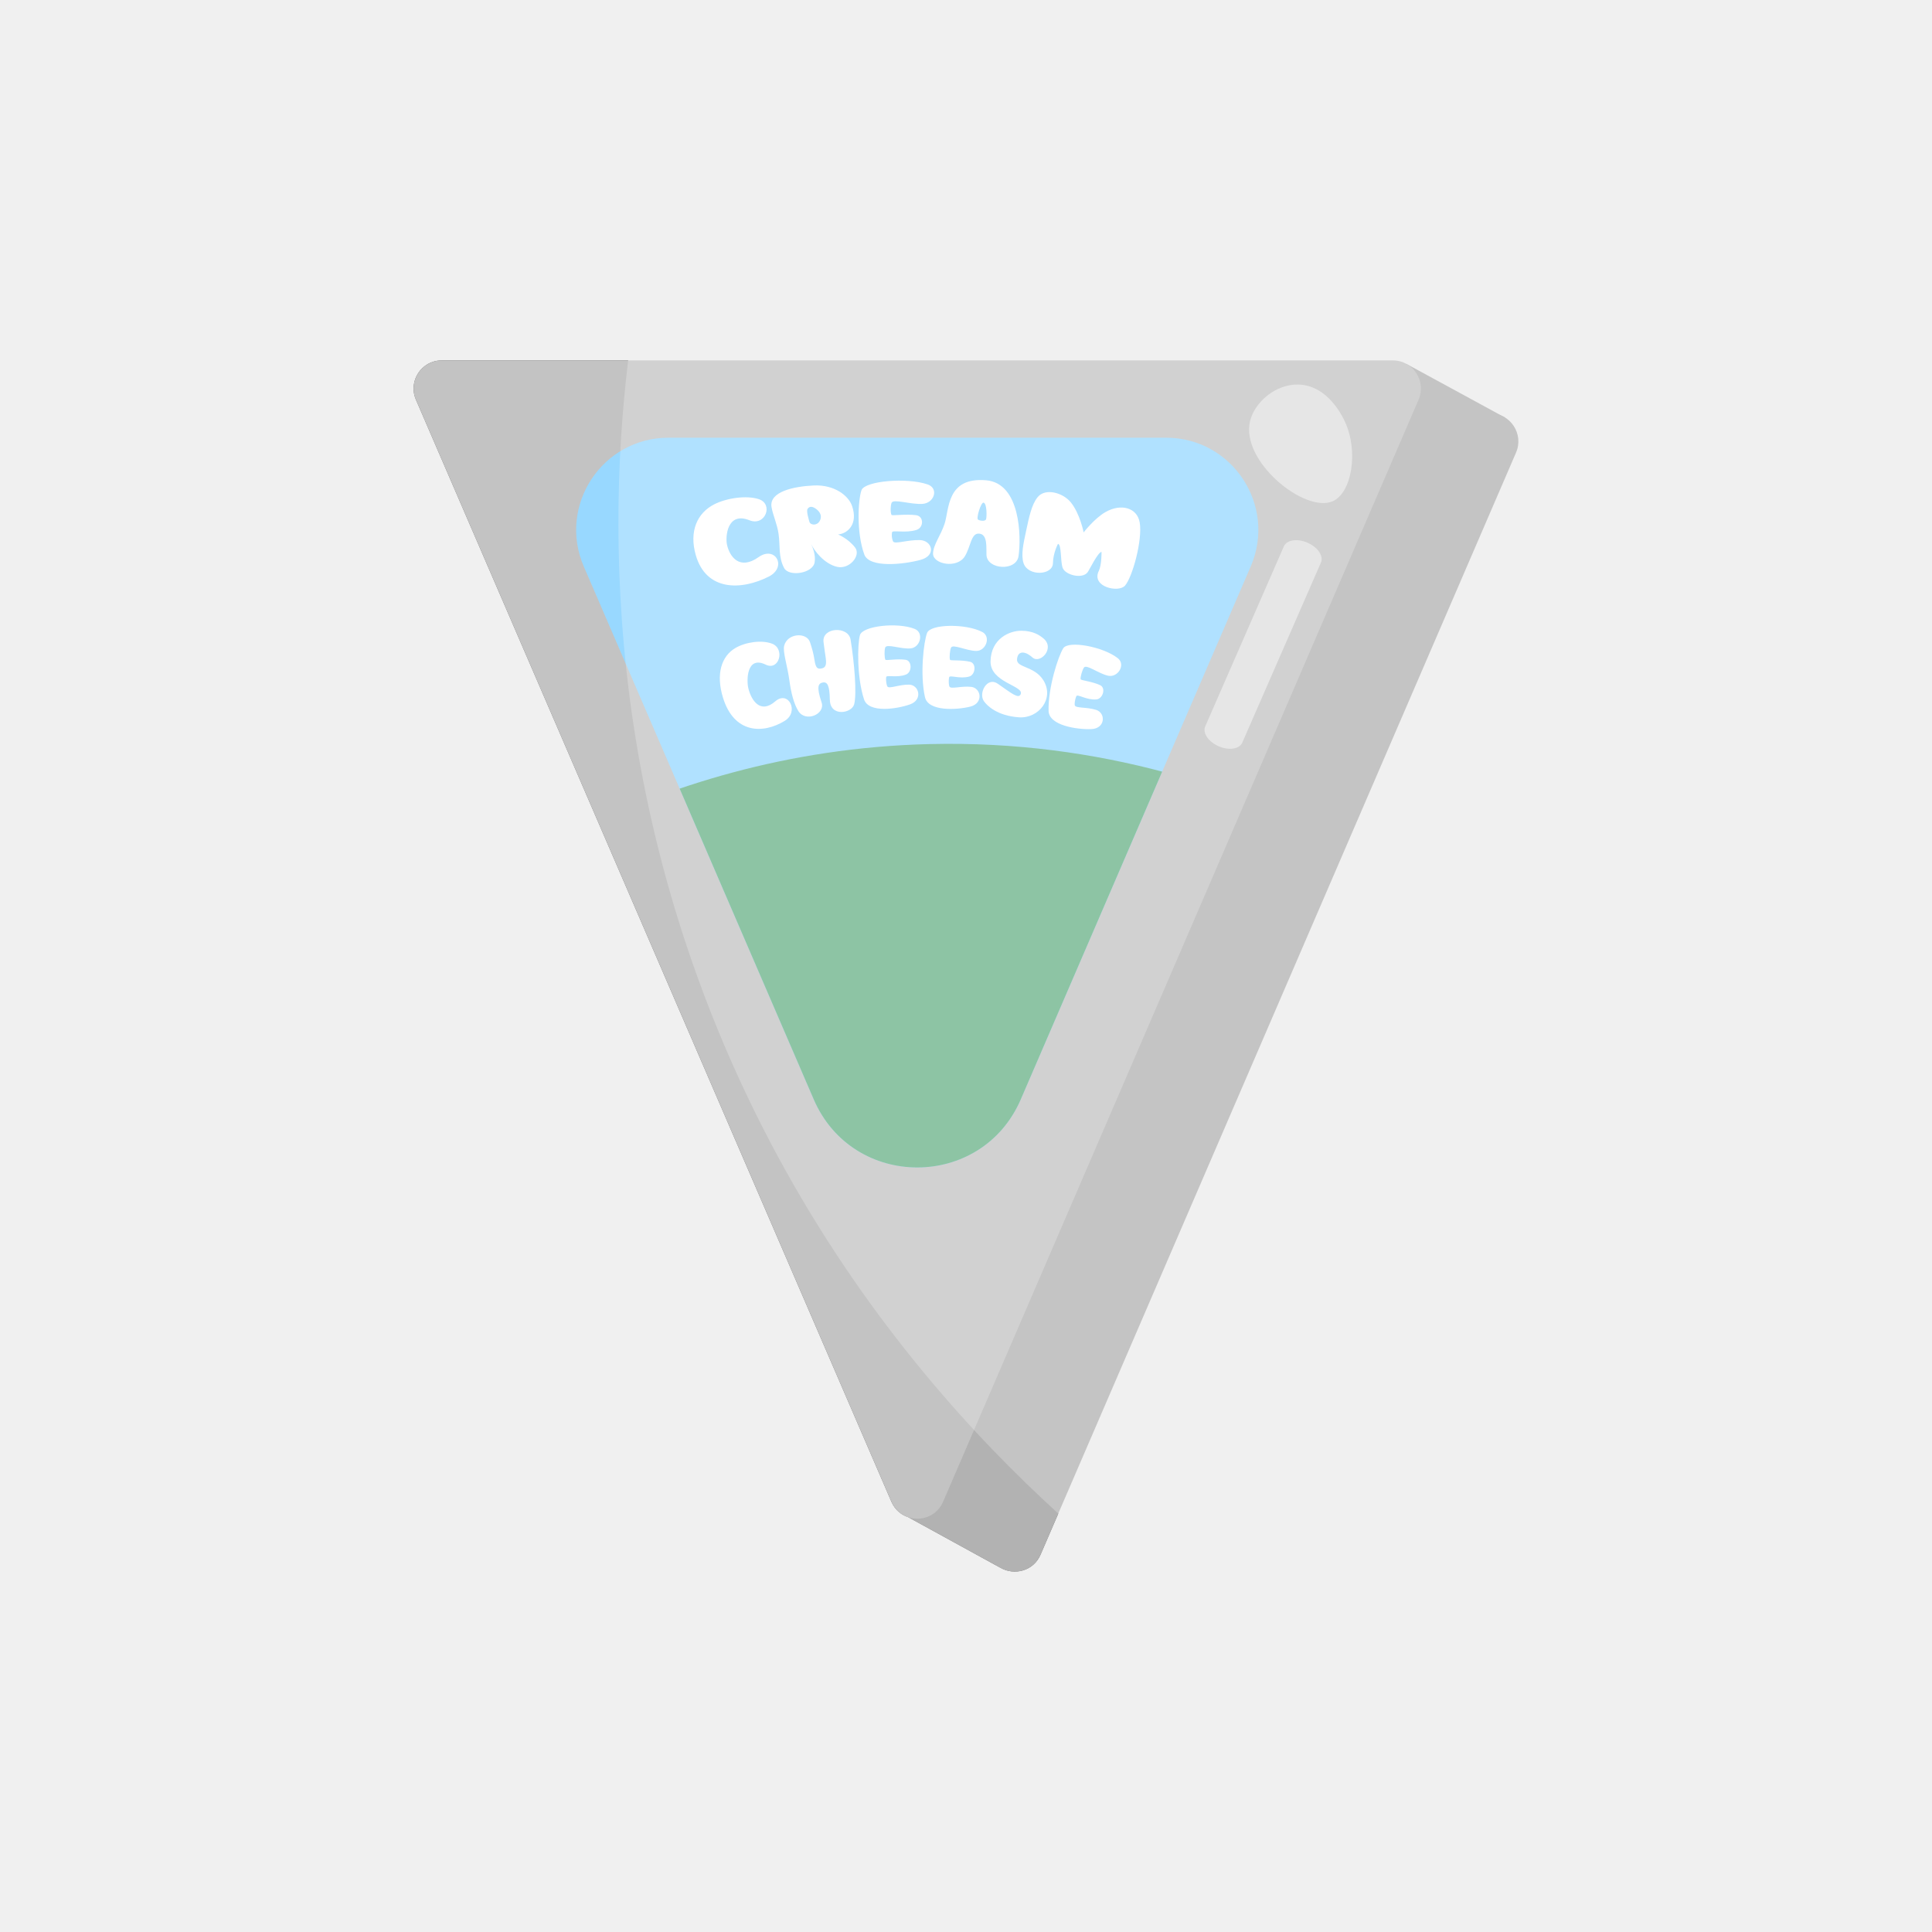
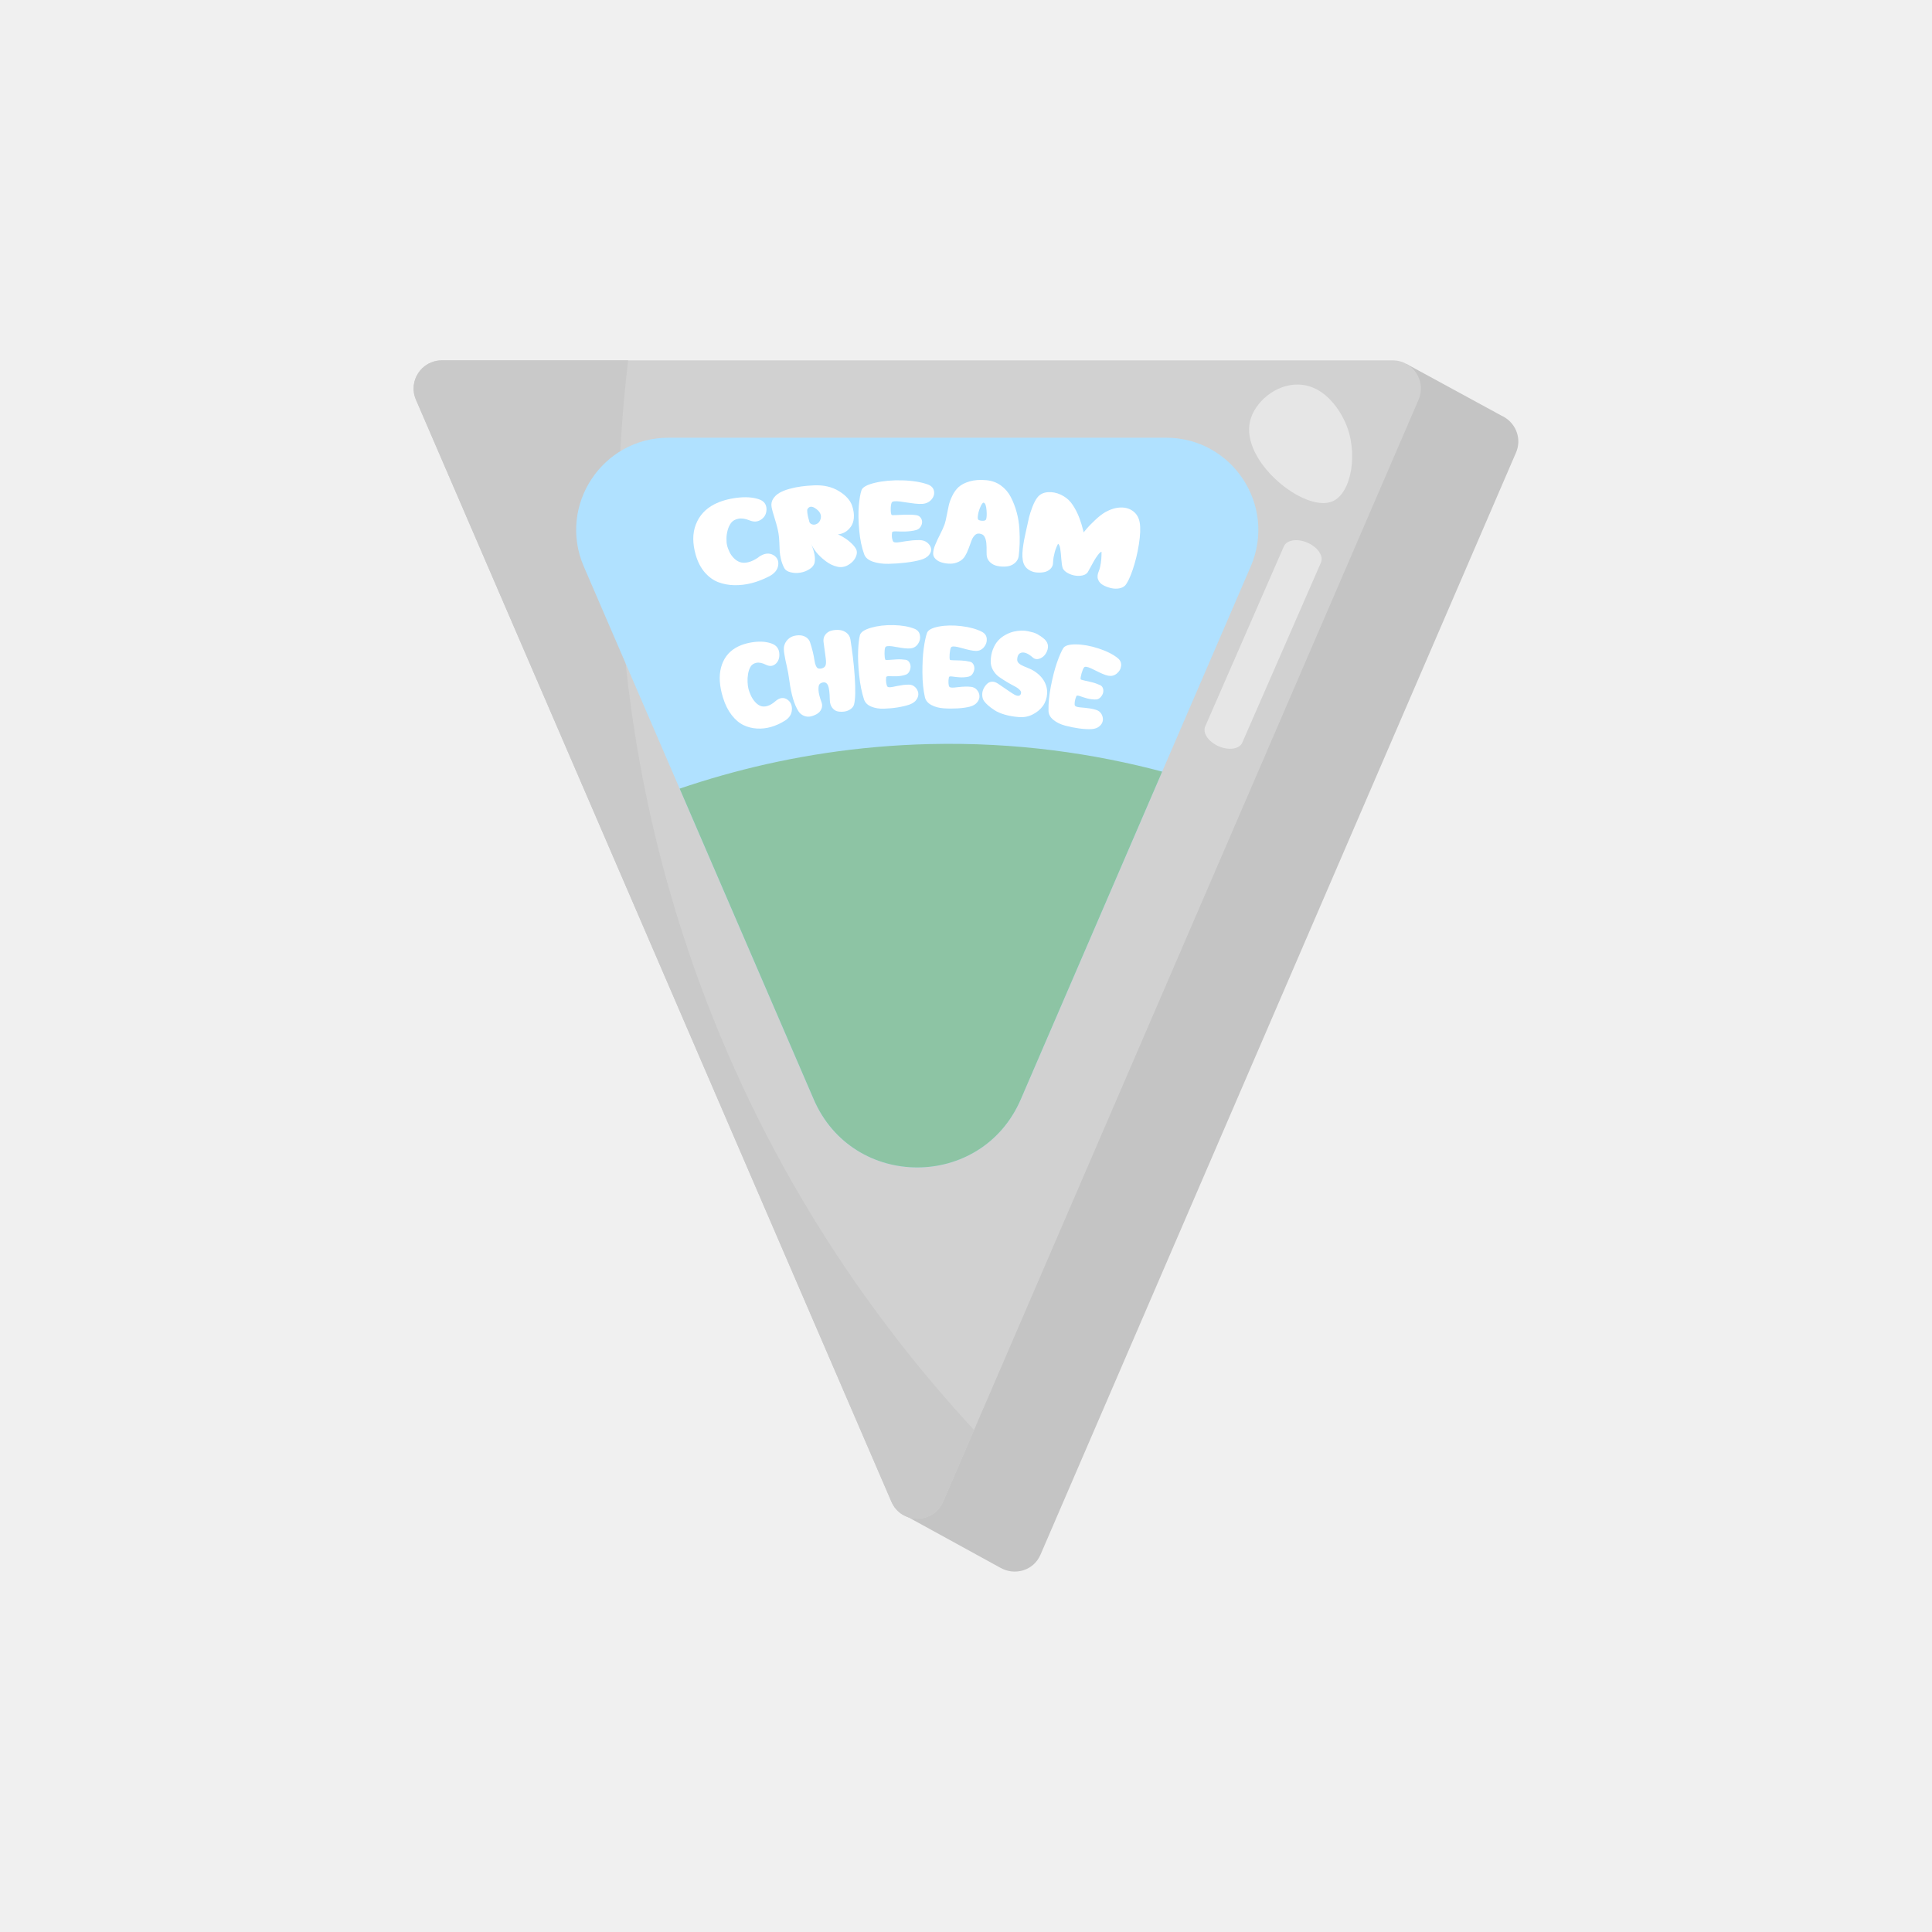
<svg xmlns="http://www.w3.org/2000/svg" viewBox="0 0 540 540">
  <defs>
    <style>
      .cls-1 {
        fill: #fff;
      }

      .cls-2 {
        fill: #d1d1d1;
      }

      .cls-3 {
        isolation: isolate;
      }

      .cls-4 {
-         fill: #8dc4a4;
+         fill: #c9c9c9;
      }

      .cls-5 {
-         clip-path: url(#clippath-1);
+         fill: #8dc4a4;
      }

      .cls-6 {
        fill: #bababa;
-       }
- 
-       .cls-6, .cls-7 {
        mix-blend-mode: overlay;
      }

-       .cls-8 {
+       .cls-7 {
        clip-path: url(#clippath);
      }

-       .cls-9 {
+       .cls-8 {
        fill: none;
      }

-       .cls-10 {
+       .cls-9 {
        fill: #b0e1ff;
      }

-       .cls-11 {
+       .cls-10 {
        fill: #c4c4c4;
-       }
- 
-       .cls-7 {
-         fill: #595959;
      }
    </style>
    <clipPath id="clippath">
-       <path class="cls-9" d="m256.38,122.34h69.53c18.54,0,31.01,18.98,23.67,35.99l-38.84,90.01-25.43,58.94c-10.95,25.37-46.92,25.37-57.87,0l-25.43-58.94-38.84-90.01c-7.34-17.02,5.14-35.99,23.67-35.99h69.53Z" />
-     </clipPath>
-     <clipPath id="clippath-1">
-       <path class="cls-9" d="m419.77,116.23c-8.87-4.83-17.74-9.65-26.61-14.48-1.13-.64-2.44-1.02-3.88-1.02H123.47c-5.66,0-9.46,5.79-7.22,10.98l67.69,156.89,65.21,151.13c.53,1.22,1.29,2.2,2.19,2.95,0,0,0,0,0,0,0,0,.02,0,.02.01.75.62,1.59,1.06,2.48,1.36,8.62,4.73,17.24,9.46,25.86,14.19,0,0,0,0,0-.01,3.79,2.16,9.14.93,11.14-3.71l65.21-151.13,67.69-156.89c1.77-4.11-.25-8.59-3.98-10.28Z" />
+       <path class="cls-8" d="m256.38,122.34h69.53c18.54,0,31.01,18.98,23.67,35.99l-38.84,90.01-25.43,58.94c-10.95,25.37-46.92,25.37-57.87,0l-25.43-58.94-38.84-90.01c-7.34-17.02,5.14-35.99,23.67-35.99h69.53Z" />
    </clipPath>
  </defs>
  <g class="cls-3">
    <g id="_Layer_" data-name="&amp;lt;Layer&amp;gt;">
+       <path class="cls-10" d="m420.74,116.76h0s0,0,0,0c-.31-.2-.63-.37-.97-.53-8.87-4.83-17.74-9.65-26.61-14.48-2.03,4.59-4.06,9.18-6.09,13.77h-236.35c-5.66,0-9.46,5.79-7.22,10.98l67.69,156.89,50.24,116.44c-3.37,7.62-6.73,15.23-10.1,22.85,9.45,5.19,18.91,10.37,28.36,15.56,0,0,0,0,0-.01,3.79,2.16,9.14.93,11.14-3.71l65.21-151.13,67.69-156.89c1.61-3.74.08-7.77-3.01-9.75Z" />
+       <path class="cls-2" d="m256.38,100.73h132.9c5.66,0,9.46,5.79,7.22,10.98l-67.69,156.89-65.21,151.13c-2.73,6.33-11.71,6.33-14.45,0l-65.21-151.13L116.25,111.71c-2.24-5.19,1.57-10.98,7.22-10.98h132.9Z" />
+       <path class="cls-6" d="m363.07,107.48c-6.46-.24-12.4,4.92-13.67,10.2-2.72,11.29,15.28,25.76,23.03,22.45,5.43-2.32,7.35-14.03,3.45-22.34-.63-1.34-4.69-9.99-12.81-10.3Z" />
+       <path class="cls-6" d="m340.61,208.58c-2.86-1.25-4.54-3.73-3.75-5.54l21.99-50.34c.79-1.81,3.75-2.26,6.61-1.01h0c2.86,1.25,4.54,3.73,3.75,5.54l-21.99,50.34c-.79,1.81-3.75,2.26-6.61,1.01Z" />
+       <path class="cls-4" d="m175.57,100.73h-52.1c-5.66,0-9.46,5.79-7.22,10.98l67.69,156.89,65.21,151.13c2.73,6.33,11.71,6.33,14.45,0l8.65-20.04c-27.45-29.67-56.97-70.95-76.85-125.36-25.71-70.34-24.66-133.47-19.82-173.61Z" />
      <g>
-         <g>
-           <g>
-             <path class="cls-11" d="m251.34,422.68c9.45,5.19,18.91,10.37,28.36,15.56,47.01-107.16,94.03-214.32,141.04-321.49-9.19-5-18.39-10.01-27.58-15.01-47.27,106.98-94.55,213.95-141.82,320.93Z" />
-             <path class="cls-11" d="m283.62,115.52h132.9c5.66,0,9.46,5.79,7.22,10.98l-67.69,156.89-65.21,151.13c-2.73,6.33-11.71,6.33-14.45,0l-65.21-151.13-67.69-156.89c-2.24-5.19,1.57-10.98,7.22-10.98h132.9Z" />
-             <path class="cls-2" d="m256.38,100.73h132.9c5.66,0,9.46,5.79,7.22,10.98l-67.69,156.89-65.21,151.13c-2.73,6.33-11.71,6.33-14.45,0l-65.21-151.13L116.25,111.71c-2.24-5.19,1.57-10.98,7.22-10.98h132.9Z" />
-           </g>
-           <g>
-             <path class="cls-10" d="m256.38,122.34h69.53c18.54,0,31.01,18.98,23.67,35.99l-38.84,90.01-25.43,58.94c-10.95,25.37-46.92,25.37-57.87,0l-25.43-58.94-38.84-90.01c-7.34-17.02,5.14-35.99,23.67-35.99h69.53Z" />
-             <g class="cls-8">
-               <path class="cls-4" d="m110.34,265.58c15.47-13.2,69.16-55.69,149.47-57.61,96.18-2.29,159.07,55.31,171.27,66.95-.52,28.55-1.04,57.09-1.56,85.64-110.03-2.6-220.06-5.19-330.08-7.79,3.63-29.06,7.27-58.13,10.9-87.19Z" />
-             </g>
-           </g>
-           <g>
-             <path class="cls-1" d="m214.87,161.16c-7.7,3.9-17.5,4.1-20.4-6.01-1.91-6.67.41-11.79,5.18-14.2,3.52-1.78,8.98-2.54,12.39-1.45,4.25,1.36,1.87,7.69-2.55,5.92-6.29-2.52-6.78,4.66-6.29,6.84.74,3.34,3.5,7.23,8.84,3.45,4.67-3.3,8.06,2.81,2.83,5.45Z" />
-             <path class="cls-1" d="m239.03,153.08c1.65,2.21-1.59,6.12-5.02,5.36-3.63-.81-6.51-4.57-7.3-6.43.37.9,1.35,3.05.98,5.18-.55,3.12-7.17,4.07-8.51,1.6-1.68-3.11-1.08-6.3-1.57-9.59-.42-2.86-1.55-5.09-1.96-7.45-.74-4.34,6.21-5.8,11.82-6.06,5.79-.26,9.72,2.88,10.69,5.74,1.76,5.17-1.35,7.74-3.92,7.95,0,0,2.93,1.2,4.79,3.7Zm-11.32-11.1c-.6-.36-1.46-.58-1.99.26-.41.64.36,3,.51,3.6.27,1.02,2.53,1.27,3.12-.8.36-1.25-.44-2.32-1.64-3.06Z" />
-             <path class="cls-1" d="m241.57,154.96c-2.27-6.2-1.71-15.35-.78-17.95.93-2.6,12.75-3.62,18.51-1.6,3.17,1.11,1.83,5.23-1.49,5.43-3.29.2-8.1-1.48-8.6-.32-.33.75-.36,2.87-.02,3.4.19.29,3.93-.32,6.88.08,2.19.3,2.16,3.47.07,4.12-3.1.97-6.68-.04-6.81.66-.21,1.15.13,2.38.34,2.62.62.71,3.97-.52,7.4-.45,3.43.08,4.79,4.27.27,5.52-4.52,1.25-14.34,2.42-15.78-1.51Z" />
-             <path class="cls-1" d="m275.72,155.07c-.07-2.2.33-5.67-2-5.92-2.33-.25-2.34,3.55-4.04,6.33-2.16,3.54-8.95,2.23-8.89-.76.05-2.46,2.12-5.01,3.2-8.24,1.36-4.04.49-13.2,11.64-12.24,9.63.83,9.82,15.86,9.06,21.18-.61,4.34-8.83,3.81-8.97-.34Zm-.78-14.58c-.75-.23-2.16,4.41-1.57,4.76.59.35,2,.49,2.23-.09.23-.58.28-4.38-.66-4.67Z" />
-             <path class="cls-1" d="m307.11,159.62c.85-1.82.77-5.38.77-5.38-1.08.19-3.34,4.97-3.89,5.71-1.46,1.98-6.28.77-6.98-1.25-.66-1.89-.27-6.51-1.3-6.69,0,0-1.36,2.51-1.41,5.39-.06,3.45-6.98,3.74-8.21.02-.76-2.31-.04-5.53.68-8.89.86-4,1.54-7.45,3.25-9.57,2.14-2.65,7.11-1.26,9.29,1.47,2.58,3.21,3.57,8.38,3.57,8.38,0,0,3.01-3.92,6.1-5.68,4.38-2.51,8.87-1.2,9.57,2.9.83,4.86-2.01,15.22-4.1,17.65-1.77,2.06-9.45.4-7.36-4.06Z" />
-             <path class="cls-1" d="m219.34,201.48c-6.1,3.72-14.16,3.59-17.26-6.47-2.04-6.63-.42-11.6,3.45-13.88,2.85-1.68,7.41-2.34,10.31-1.2,3.62,1.42,1.96,7.67-1.82,5.84-5.38-2.62-5.39,4.47-4.85,6.64.82,3.32,3.33,7.26,7.53,3.61,3.67-3.18,6.77,2.94,2.63,5.46Z" />
-             <path class="cls-1" d="m231.94,195.58c-.05-4.01-.7-5.05-1.96-4.82-1.26.23-1.84,1.11-.34,5.59,1.09,3.26-4.43,5.62-6.47,2.43-1.27-1.98-2.07-5.17-2.53-8.58-.54-4.05-1.9-7.99-1.46-9.72.9-3.53,6.25-3.84,7.21-1.01.53,1.57,1,3.2,1.27,5.03.31,2.11.81,2.48,1.68,2.38,1.15-.14,1.79-.59,1.46-2.95-.18-1.29-.35-2.28-.62-4.48-.51-4.16,6.92-4.55,7.56-.68,1.02,6.2,1.8,15.09,1,18.09-.68,2.54-6.72,3.6-6.79-1.28Z" />
-             <path class="cls-1" d="m241.5,195.47c-2.03-6.19-1.85-15.33-1.15-17.93.7-2.6,10.51-3.69,15.31-1.76,2.65,1.06,1.58,5.2-1.15,5.45-2.71.25-6.71-1.39-7.1-.23-.25.75-.23,2.87.06,3.4.16.29,3.23-.35,5.66.01,1.81.27,1.82,3.44.12,4.12-2.53,1.01-5.48.02-5.56.73-.14,1.15.16,2.38.34,2.62.52.71,3.24-.56,6.04-.52,2.8.03,3.95,4.2.3,5.51-3.65,1.31-11.58,2.52-12.87-1.4Z" />
-             <path class="cls-1" d="m258.53,194.86c-1.42-6.36-.36-15.44.59-17.95.94-2.52,10.81-2.66,15.41-.28,2.53,1.31,1.07,5.33-1.67,5.31-2.72-.02-6.55-2.03-7.05-.91-.32.72-.51,2.84-.27,3.39.13.31,3.25-.04,5.64.56,1.77.44,1.48,3.6-.27,4.11-2.61.76-5.45-.5-5.61.19-.25,1.13-.07,2.38.08,2.64.45.76,3.27-.24,6.06.06,2.79.3,3.53,4.57-.23,5.52-3.77.95-11.77,1.4-12.67-2.63Z" />
-             <path class="cls-1" d="m285.46,176.29c3.42.04,5.08,1.27,6.1,2.08,3.48,2.77-.83,7.32-2.98,5.4-2.28-2.04-4.19-1.78-4.32.56s4.87,1.8,7.37,5.81c3.15,5.06-1.27,10.74-6.84,10.35-6.17-.43-8.97-3.34-9.78-4.5-1.59-2.26.88-6.96,3.87-4.89,3.65,2.52,5.83,4.42,6.42,2.9.92-2.35-8.56-3.22-8.44-9.18.13-6.36,5.38-8.56,8.59-8.52Z" />
-             <path class="cls-1" d="m293.08,198.7c-.15-6.52,2.67-15.21,4.09-17.49,1.42-2.28,11.19-.47,15.28,2.78,2.25,1.79.02,5.44-2.69,4.88-2.69-.56-6.08-3.29-6.79-2.29-.46.65-1.06,2.68-.93,3.27.07.33,3.22.61,5.46,1.66,1.67.78.76,3.83-1.07,3.98-2.73.23-5.29-1.58-5.58-.93-.47,1.06-.54,2.32-.44,2.6.3.83,3.28.41,5.98,1.26,2.7.85,2.6,5.18-1.31,5.36-3.91.18-11.9-.96-12-5.09Z" />
-           </g>
+         <path class="cls-9" d="m256.38,122.34h69.53c18.54,0,31.01,18.98,23.67,35.99l-38.84,90.01-25.43,58.94c-10.95,25.37-46.92,25.37-57.87,0l-25.43-58.94-38.84-90.01c-7.34-17.02,5.14-35.99,23.67-35.99h69.53Z" />
+         <g class="cls-7">
+           <path class="cls-5" d="m110.34,265.58c15.47-13.2,69.16-55.69,149.47-57.61,96.18-2.29,159.07,55.31,171.27,66.95-.52,28.55-1.04,57.09-1.56,85.64-110.03-2.6-220.06-5.19-330.08-7.79,3.63-29.06,7.27-58.13,10.9-87.19Z" />
        </g>
-         <g class="cls-5">
-           <path class="cls-7" d="m179.88,73.51c-6.62,33.71-17.14,111.45,15.52,200.82,37.54,102.71,109.4,158.66,136.92,178,13.98,22.48,23.97,47.19,14.61,64.81-26.09,49.1-202.95,44.33-303.06-47.47C-71.73,363.67-88.03,138.78,9.18,73.51c55.26-37.1,133.98-13.73,170.7,0Z" />
-         </g>
-         <path class="cls-6" d="m363.07,107.48c-6.46-.24-12.4,4.92-13.67,10.2-2.72,11.29,15.28,25.76,23.03,22.45,5.43-2.32,7.35-14.03,3.45-22.34-.63-1.34-4.69-9.99-12.81-10.3Z" />
-         <path class="cls-6" d="m340.61,208.58c-2.86-1.25-4.54-3.73-3.75-5.54l21.99-50.34c.79-1.81,3.75-2.26,6.61-1.01h0c2.86,1.25,4.54,3.73,3.75,5.54l-21.99,50.34c-.79,1.81-3.75,2.26-6.61,1.01Z" />
+       </g>
+       <g>
+         <path class="cls-1" d="m212.03,155.7c1.55-1.1,2.96-1.24,4.15-.54,1.03.61,1.49,1.53,1.34,2.77-.16,1.35-1.06,2.41-2.64,3.21-1.56.79-3.15,1.43-4.77,1.84-1.62.42-3.23.61-4.84.58-1.61-.03-3.11-.31-4.5-.84-1.4-.53-2.65-1.44-3.77-2.72-1.11-1.28-1.96-2.9-2.53-4.86-.93-3.24-.94-6.1.03-8.57.97-2.48,2.7-4.36,5.16-5.62,1.72-.88,3.8-1.5,6.24-1.81,2.43-.31,4.49-.16,6.14.38,1.51.49,2.23,1.47,2.2,2.91-.03,1.23-.55,2.17-1.56,2.83-.93.61-1.98.68-3.17.19-1.19-.49-2.24-.64-3.14-.46s-1.58.56-2.02,1.15-.77,1.29-.98,2.1c-.21.81-.32,1.56-.32,2.26,0,.69.03,1.31.14,1.8.14.68.41,1.36.71,1.99.3.63.72,1.21,1.23,1.73.51.52,1.09.89,1.74,1.11.65.22,1.42.22,2.32,0,.9-.22,1.85-.69,2.86-1.4Z" />
+         <path class="cls-1" d="m234.22,149.36c.06.02.12.04.19.08.06.04.21.11.44.23s.46.24.7.37c.23.14.5.31.82.52.31.21.62.43.91.68.3.24.6.52.92.83.32.31.59.64.82.98.55.72.62,1.56.22,2.51-.4.96-1.1,1.73-2.1,2.32-1,.6-2.04.76-3.11.52-1.12-.25-2.23-.78-3.31-1.61-1.08-.83-1.96-1.66-2.6-2.49-.64-.83-1.12-1.6-1.42-2.31.91,2.14,1.23,3.87,1,5.16-.13.74-.59,1.37-1.39,1.89-.79.52-1.65.86-2.58,1.01-.93.16-1.84.13-2.73-.09-.89-.21-1.49-.61-1.8-1.19-.38-.73-.69-1.53-.9-2.39-.21-.86-.33-1.63-.37-2.31-.03-.68-.07-1.5-.1-2.48-.04-.97-.12-1.79-.22-2.42-.16-1-.48-2.34-.99-3.96-.51-1.62-.84-2.78-.96-3.49-.15-.84,0-1.6.42-2.28.43-.68,1.02-1.24,1.77-1.68.75-.44,1.69-.82,2.83-1.13,1.14-.31,2.24-.53,3.31-.67,1.07-.14,2.23-.24,3.48-.3,2.71-.13,5.07.41,7,1.6,1.94,1.18,3.2,2.59,3.71,4.12.42,1.27.56,2.43.47,3.41-.09.97-.37,1.79-.85,2.45-.48.66-1.02,1.16-1.64,1.51-.62.35-1.26.54-1.93.59Zm-4.85-4.34c.32-1.13-.22-2.17-1.65-3.05-.86-.53-1.53-.44-1.99.26-.08.1-.12.25-.12.46s.01.41.04.62c.03.21.07.46.12.75.05.29.11.52.16.71.06.19.12.4.18.64.06.24.1.38.1.43.11.35.37.59.8.73.42.14.87.08,1.35-.17.48-.25.82-.71,1.01-1.36Z" />
+         <path class="cls-1" d="m257.32,156.48c-1.2.34-2.61.59-4.19.78-1.58.19-3.19.3-4.81.33-1.63.03-3.07-.17-4.33-.6-1.27-.43-2.08-1.1-2.43-2.02-.7-1.91-1.18-4.16-1.41-6.77s-.27-4.88-.11-6.83c.17-1.95.42-3.4.76-4.37.29-.83,1.54-1.53,3.78-2.06,2.24-.53,4.8-.76,7.65-.68,2.85.08,5.2.48,7.05,1.13,1.02.37,1.61.99,1.77,1.85.17.86-.07,1.65-.71,2.39s-1.49,1.13-2.54,1.2c-.57.04-1.26.02-2.06-.07s-1.54-.19-2.23-.3c-.68-.11-1.34-.21-1.98-.29-.64-.08-1.16-.09-1.57-.05-.41.04-.66.17-.74.38-.17.39-.26.98-.26,1.79,0,.81.07,1.34.23,1.61.03.09.43.11,1.19.07s1.64-.08,2.64-.12c1-.04,2.02,0,3.07.14.51.07.91.29,1.2.67.3.38.44.8.44,1.25,0,.45-.15.89-.43,1.33-.28.44-.67.74-1.17.89-.46.14-.99.24-1.56.31-.57.07-1.09.11-1.55.12-.47,0-.93,0-1.38,0-.45-.01-.84-.03-1.16-.04-.32-.01-.59,0-.79.04-.2.04-.32.12-.34.23-.1.61-.1,1.16-.01,1.65.09.49.21.81.35.96.12.13.34.2.66.22s.73-.02,1.23-.1c.5-.08,1.03-.16,1.57-.25.55-.09,1.18-.17,1.9-.24s1.41-.08,2.04-.07c.79.02,1.51.24,2.09.71.58.47.93,1.01,1.05,1.61.12.61-.07,1.22-.56,1.83-.49.61-1.28,1.07-2.35,1.37Z" />
+         <path class="cls-1" d="m284.73,155.4c-.11.82-.49,1.5-1.14,2.02-.65.53-1.4.83-2.25.91-.85.08-1.69.04-2.53-.13-.85-.17-1.56-.54-2.14-1.11-.58-.57-.87-1.27-.9-2.04,0-.2-.02-.53-.02-.98s0-.82,0-1.12c0-.29-.02-.64-.06-1.05-.04-.41-.09-.75-.17-1.03-.08-.28-.19-.55-.32-.82-.14-.27-.33-.48-.56-.62-.24-.14-.53-.24-.88-.29-.52-.07-.98.11-1.36.52-.38.41-.67.9-.87,1.47-.2.57-.47,1.3-.8,2.17-.33.88-.67,1.6-1.02,2.16-.41.67-.99,1.19-1.75,1.55-.75.36-1.53.55-2.33.54-.8,0-1.57-.1-2.31-.31-.74-.2-1.34-.53-1.81-.99-.47-.46-.7-.98-.69-1.56.01-.72.2-1.52.57-2.4.36-.88.82-1.87,1.38-2.96.56-1.09,1-2.06,1.28-2.87.17-.5.35-1.29.55-2.34.2-1.05.39-1.99.58-2.83.18-.83.51-1.75,1-2.74.48-.99,1.08-1.81,1.79-2.45.71-.64,1.73-1.16,3.04-1.55,1.32-.39,2.88-.5,4.64-.34,1.54.14,2.93.62,4.11,1.49,1.18.86,2.11,1.95,2.78,3.26.67,1.3,1.21,2.71,1.62,4.21.41,1.5.66,3.04.76,4.62.1,1.58.12,3,.07,4.25-.05,1.25-.13,2.36-.26,3.34Zm-9.11-10.26c.14-.37.23-1.23.12-2.52-.1-1.29-.36-2-.78-2.12-.24-.06-.53.29-.88,1.06-.35.77-.59,1.52-.71,2.26-.13.73-.11,1.26.05,1.42.21.21.7.31,1.25.32.55.01.86-.15.95-.41Z" />
+         <path class="cls-1" d="m314.45,163.66c-.35.39-.89.65-1.63.79-.74.13-1.51.11-2.31-.08-.8-.19-1.54-.47-2.21-.84-.68-.38-1.15-.91-1.4-1.61-.26-.7-.12-1.49.23-2.32.27-.63.43-1.41.55-2.2.12-.79.18-1.52.19-2.19,0-.4,0-.6.01-1-.26.05-.59.35-1,.89-.41.54-.79,1.12-1.15,1.76-.35.63-.71,1.27-1.06,1.92s-.57,1.04-.66,1.18c-.46.61-1.21.93-2.25.99-1.04.05-2.03-.15-2.98-.6-.95-.45-1.55-1-1.77-1.63-.17-.5-.28-1.33-.37-2.47-.08-1.13-.18-2.11-.3-2.93-.12-.82-.5-1.36-.61-1.31-.03.01-.09.15-.16.28-.07.12-.18.38-.34.78-.16.39-.3.79-.41,1.19-.11.4-.22.89-.33,1.46-.1.57-.15,1.14-.17,1.68-.02.65-.3,1.21-.79,1.67-.5.46-1.11.75-1.83.87-.72.12-1.46.13-2.21.04-.75-.1-1.44-.36-2.08-.81-.63-.44-1.07-1.02-1.32-1.73-.35-1.02-.42-2.37-.22-4.06.2-1.68.52-3.32.88-4.86.43-1.85.7-3.22.88-3.97.18-.76.49-1.71.93-2.86.44-1.15.92-2.07,1.46-2.73.67-.83,1.63-1.3,2.84-1.39,1.21-.09,2.41.13,3.58.67,1.17.54,2.13,1.27,2.87,2.19.36.45.69.95,1.01,1.49.32.54.6,1.08.84,1.6.24.53.45,1.05.64,1.57.19.52.35,1,.48,1.44.13.44.24.83.33,1.19.1.35.17.62.22.82.01.11.02.17.03.28.24-.29.56-.67.95-1.14.39-.47,1.11-1.21,2.18-2.23,1.07-1.02,2.06-1.79,2.97-2.32,1.46-.81,2.88-1.24,4.26-1.28,1.38-.04,2.56.32,3.52,1.06.97.74,1.58,1.8,1.81,3.14.26,1.52.17,3.57-.23,6.1-.4,2.53-.98,4.89-1.72,7.07-.74,2.18-1.46,3.67-2.16,4.48Z" />
+         <path class="cls-1" d="m216.7,196.01c1.22-1.06,2.37-1.18,3.39-.46.88.62,1.31,1.54,1.25,2.77-.06,1.34-.75,2.37-2,3.14-1.23.76-2.51,1.35-3.81,1.72-1.31.38-2.62.52-3.95.45-1.33-.08-2.58-.39-3.77-.96-1.19-.57-2.29-1.5-3.3-2.8-1.01-1.3-1.83-2.92-2.43-4.87-.99-3.22-1.19-6.04-.54-8.45.65-2.42,2-4.24,4-5.43,1.39-.83,3.11-1.4,5.14-1.66,2.03-.26,3.76-.08,5.17.48,1.28.51,1.94,1.5,1.98,2.92.04,1.22-.35,2.15-1.16,2.79-.74.59-1.61.64-2.63.13-1.02-.5-1.9-.68-2.64-.52-.74.16-1.29.52-1.62,1.09-.34.57-.57,1.26-.7,2.05-.13.8-.17,1.54-.13,2.23.04.69.1,1.3.22,1.79.16.68.42,1.36.71,1.99.29.63.67,1.21,1.13,1.74.46.53.96.91,1.51,1.14.55.23,1.18.25,1.91.05.73-.2,1.49-.64,2.28-1.33Z" />
+         <path class="cls-1" d="m238.73,196.85c-.13.51-.45.95-.95,1.32-.5.37-1.07.6-1.71.7s-1.27.09-1.88-.02c-.61-.11-1.14-.46-1.58-1.03s-.66-1.33-.68-2.25c-.03-1.98-.2-3.32-.5-3.99-.3-.67-.79-.96-1.44-.83-.47.09-.8.28-.99.57-.19.29-.26.84-.22,1.65.04.81.33,1.94.86,3.38.21.63.19,1.23-.06,1.81-.25.58-.65,1.04-1.2,1.37-.55.33-1.14.56-1.76.71-.62.14-1.25.09-1.89-.16-.64-.25-1.16-.67-1.56-1.28-1.14-1.77-2.02-4.62-2.54-8.56-.19-1.44-.42-2.76-.7-3.94s-.51-2.31-.69-3.4c-.18-1.09-.2-1.88-.06-2.39.18-.68.51-1.26,1-1.75.48-.49,1.04-.82,1.65-.99.61-.17,1.23-.23,1.86-.19.62.04,1.18.24,1.68.58.5.34.84.78,1.03,1.32.62,1.86,1.02,3.56,1.24,5.05.1.68.24,1.21.41,1.57.17.36.35.59.53.68.19.1.45.14.76.11.61-.07,1.07-.33,1.31-.71.24-.38.3-1.14.14-2.25-.34-2.43-.55-3.96-.61-4.5-.09-.76.06-1.46.5-2.04.44-.58,1.03-.96,1.74-1.14.72-.18,1.46-.23,2.22-.16.76.07,1.44.35,2.03.83.59.48.92,1.11,1.03,1.83.46,2.93.93,6.41,1.19,10.25.26,3.84.2,6.46-.17,7.85Z" />
+         <path class="cls-1" d="m254.35,196.88c-.97.35-2.11.62-3.39.83-1.28.21-2.58.33-3.9.37-1.32.04-2.5-.15-3.54-.58-1.04-.43-1.72-1.1-2.03-2.02-.63-1.91-1.08-4.16-1.35-6.76-.27-2.6-.37-4.87-.29-6.82.08-1.94.25-3.4.5-4.37.21-.83,1.24-1.53,3.09-2.07,1.85-.54,3.97-.79,6.33-.74,2.36.06,4.32.41,5.87,1.04.85.36,1.34.96,1.49,1.82.15.85-.04,1.65-.56,2.41-.52.75-1.21,1.15-2.08,1.24-.47.04-1.04.03-1.7-.04-.66-.08-1.28-.17-1.84-.28-.57-.11-1.11-.2-1.64-.27-.53-.07-.96-.08-1.3-.03-.34.05-.54.18-.6.38-.13.39-.19.99-.18,1.79.01.81.09,1.34.23,1.61.03.09.36.11.98.06.62-.05,1.35-.1,2.17-.15.82-.05,1.66-.01,2.52.11.42.06.75.28,1,.66.25.38.37.79.38,1.24,0,.45-.11.89-.33,1.33-.22.44-.54.75-.94.91-.37.14-.8.25-1.27.33-.46.08-.89.12-1.27.14-.38.01-.76.01-1.13,0s-.69-.02-.95-.03c-.26-.01-.48,0-.65.05s-.26.12-.28.23c-.07.61-.06,1.16.02,1.65.08.49.19.81.31.96.1.13.28.2.54.21.26.01.59-.03,1-.11.41-.08.84-.17,1.28-.26.44-.09.96-.18,1.55-.26.59-.08,1.15-.1,1.66-.1.65,0,1.24.22,1.72.68.48.46.77.99.88,1.6.1.61-.04,1.22-.44,1.83-.39.62-1.03,1.09-1.89,1.41Z" />
+         <path class="cls-1" d="m271.18,197.49c-1,.26-2.16.42-3.46.5-1.3.08-2.6.08-3.92-.01-1.32-.09-2.47-.39-3.46-.92-1-.53-1.61-1.26-1.83-2.2-.44-1.96-.68-4.24-.69-6.86-.01-2.61.1-4.89.37-6.81.27-1.93.58-3.36.92-4.3.29-.8,1.38-1.4,3.27-1.76,1.89-.36,4.02-.41,6.37-.12,2.35.28,4.27.83,5.74,1.6.81.44,1.25,1.09,1.31,1.95.07.86-.2,1.64-.79,2.34s-1.32,1.03-2.19,1.03c-.47,0-1.04-.07-1.69-.21-.65-.14-1.26-.29-1.81-.45-.55-.16-1.09-.3-1.61-.42-.52-.12-.95-.17-1.29-.16-.34.02-.55.12-.64.32-.17.37-.28.96-.35,1.77-.06.8-.04,1.34.07,1.62.02.09.34.14.97.15.62.01,1.35.03,2.17.06.82.03,1.66.15,2.5.35.41.1.72.35.93.75.21.4.3.83.26,1.27-.04.45-.19.88-.46,1.3-.26.42-.61.69-1.03.81-.39.11-.82.17-1.3.21-.47.03-.9.04-1.28.01-.38-.03-.76-.06-1.13-.1-.37-.04-.69-.08-.95-.12-.26-.04-.48-.04-.65-.02-.17.02-.27.09-.3.2-.13.6-.17,1.15-.13,1.65.03.5.11.83.22.99.09.14.26.23.52.26.26.04.59.03,1.01-.01.42-.04.85-.09,1.3-.14.45-.05.97-.09,1.57-.11.59-.02,1.16.01,1.67.06.64.07,1.21.34,1.65.84s.68,1.06.72,1.68c.05.61-.16,1.21-.61,1.78-.45.58-1.13.99-2.02,1.22Z" />
+         <path class="cls-1" d="m276.9,184.79c.03-1.21.24-2.32.63-3.32.39-.99.88-1.81,1.48-2.46s1.29-1.17,2.07-1.59c.78-.42,1.54-.72,2.28-.89.74-.17,1.46-.25,2.14-.27.6-.02,1.22.03,1.84.17.62.13,1.12.25,1.5.36.38.11.76.28,1.16.5.39.23.69.41.89.55.2.14.44.31.71.52,1.29,1.01,1.62,2.24,1.04,3.65-.43,1.04-1.14,1.75-2.08,2.08-.74.26-1.4.14-1.92-.34-1.15-1.02-2.15-1.47-2.98-1.36-.83.11-1.3.77-1.35,1.92-.02.42.14.79.47,1.09.33.3.78.57,1.35.81.57.24,1.18.49,1.8.76.63.27,1.29.67,1.99,1.22.7.55,1.28,1.19,1.76,1.92.75,1.22,1.08,2.49.99,3.8-.09,1.31-.49,2.45-1.2,3.43-.71.98-1.66,1.76-2.85,2.36-1.19.6-2.45.83-3.79.73-1.43-.11-2.75-.33-3.96-.68-1.2-.35-2.19-.78-2.96-1.29-.77-.51-1.37-.97-1.81-1.37s-.8-.78-1.06-1.15c-.3-.43-.47-.96-.5-1.58s.07-1.18.3-1.71c.23-.53.55-1,.95-1.42.4-.42.88-.65,1.43-.69.55-.04,1.11.14,1.69.52,2.59,1.77,4.12,2.84,4.7,3.13.9.46,1.47.37,1.72-.24.15-.36.06-.73-.29-1.1-.35-.37-.84-.72-1.48-1.05-.64-.32-1.34-.72-2.11-1.17-.77-.46-1.5-.93-2.18-1.41-.68-.48-1.25-1.11-1.71-1.9-.46-.79-.68-1.64-.65-2.56Z" />
+         <path class="cls-1" d="m305.06,203.79c-1.04.05-2.22-.02-3.52-.2-1.3-.18-2.58-.44-3.87-.79-1.28-.35-2.36-.87-3.24-1.59-.88-.71-1.34-1.55-1.37-2.52-.05-2.01.16-4.29.66-6.86.5-2.57,1.06-4.77,1.7-6.61.64-1.84,1.23-3.18,1.75-4.03.45-.73,1.63-1.11,3.57-1.08,1.94.02,4.05.4,6.32,1.14,2.27.74,4.06,1.66,5.37,2.71.72.59,1.02,1.32.92,2.18-.1.86-.52,1.57-1.23,2.14s-1.51.75-2.37.58c-.47-.09-1.02-.27-1.63-.54-.62-.27-1.18-.53-1.7-.8-.51-.27-1.02-.51-1.51-.73-.49-.22-.91-.36-1.24-.41-.34-.05-.57.01-.69.19-.24.33-.47.89-.69,1.67-.22.78-.3,1.31-.25,1.6,0,.09.31.2.93.34.61.13,1.33.3,2.13.49.81.19,1.61.47,2.41.84.39.18.64.49.78.92.13.44.13.87,0,1.3-.13.43-.36.82-.71,1.18-.34.36-.74.56-1.17.59-.4.03-.85,0-1.32-.06-.47-.06-.89-.14-1.27-.24-.37-.1-.74-.21-1.09-.33-.35-.12-.66-.22-.91-.31-.25-.09-.46-.14-.64-.14-.17,0-.28.04-.33.14-.24.56-.39,1.09-.45,1.59-.06.49-.05.83.02,1.01.06.15.21.27.46.36.25.09.58.15,1,.19.42.04.86.08,1.31.12.46.04.98.11,1.57.2.59.09,1.14.24,1.63.39.62.19,1.13.57,1.47,1.15.33.58.46,1.18.39,1.79-.08.61-.4,1.15-.95,1.63-.56.48-1.31.75-2.23.8Z" />
      </g>
    </g>
  </g>
</svg>
